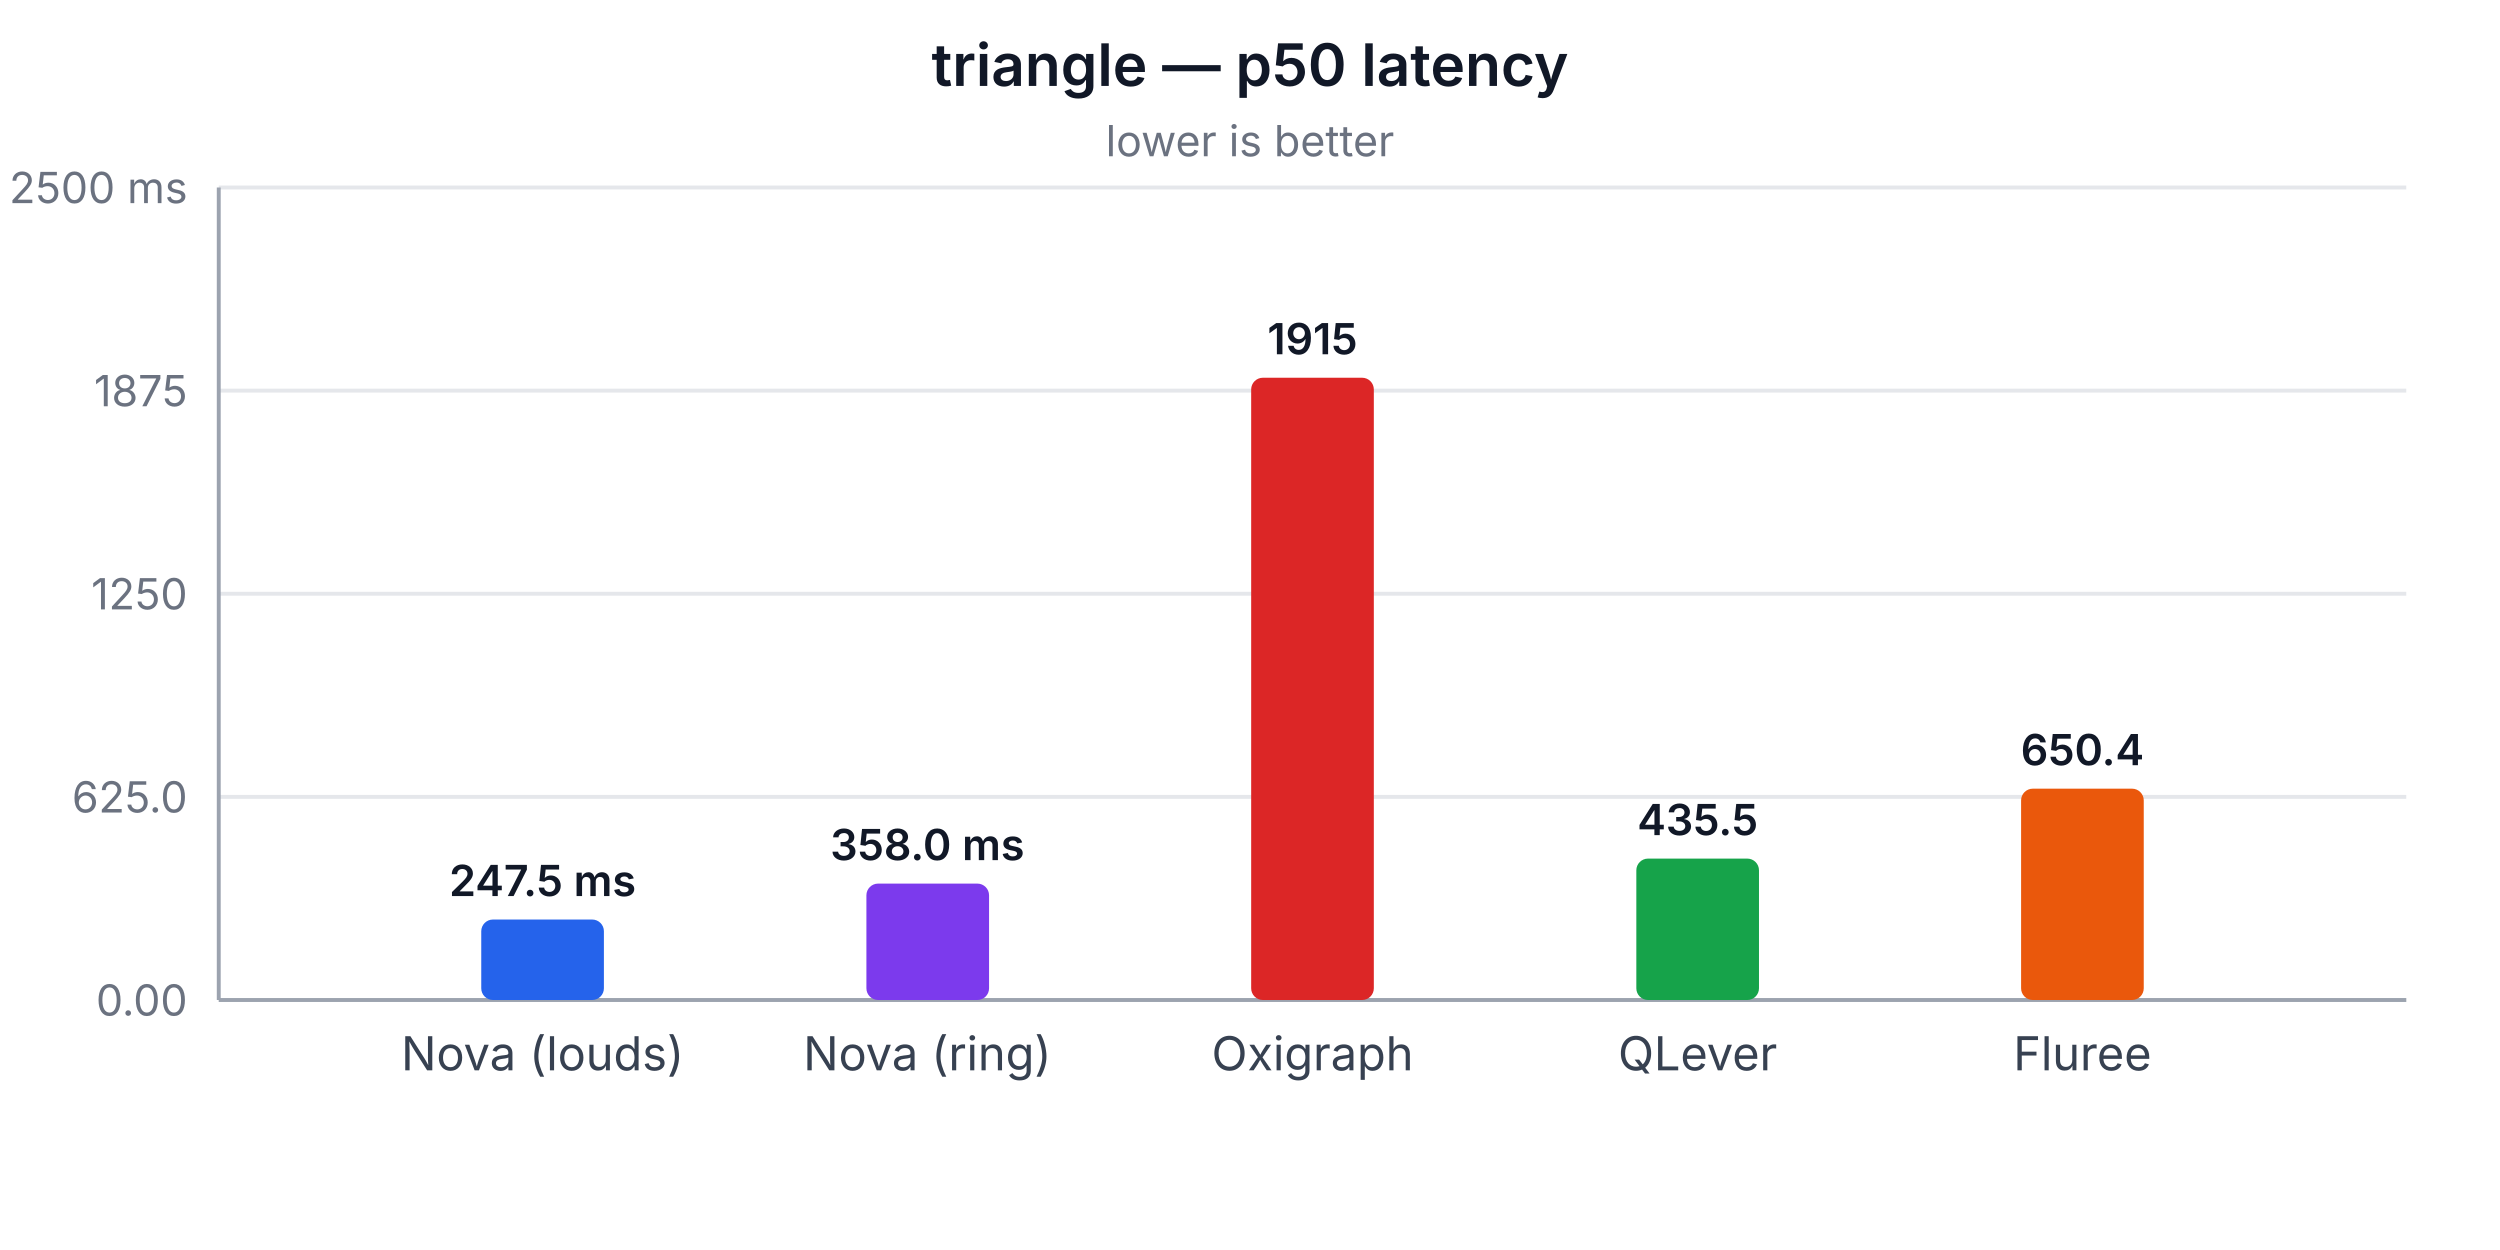
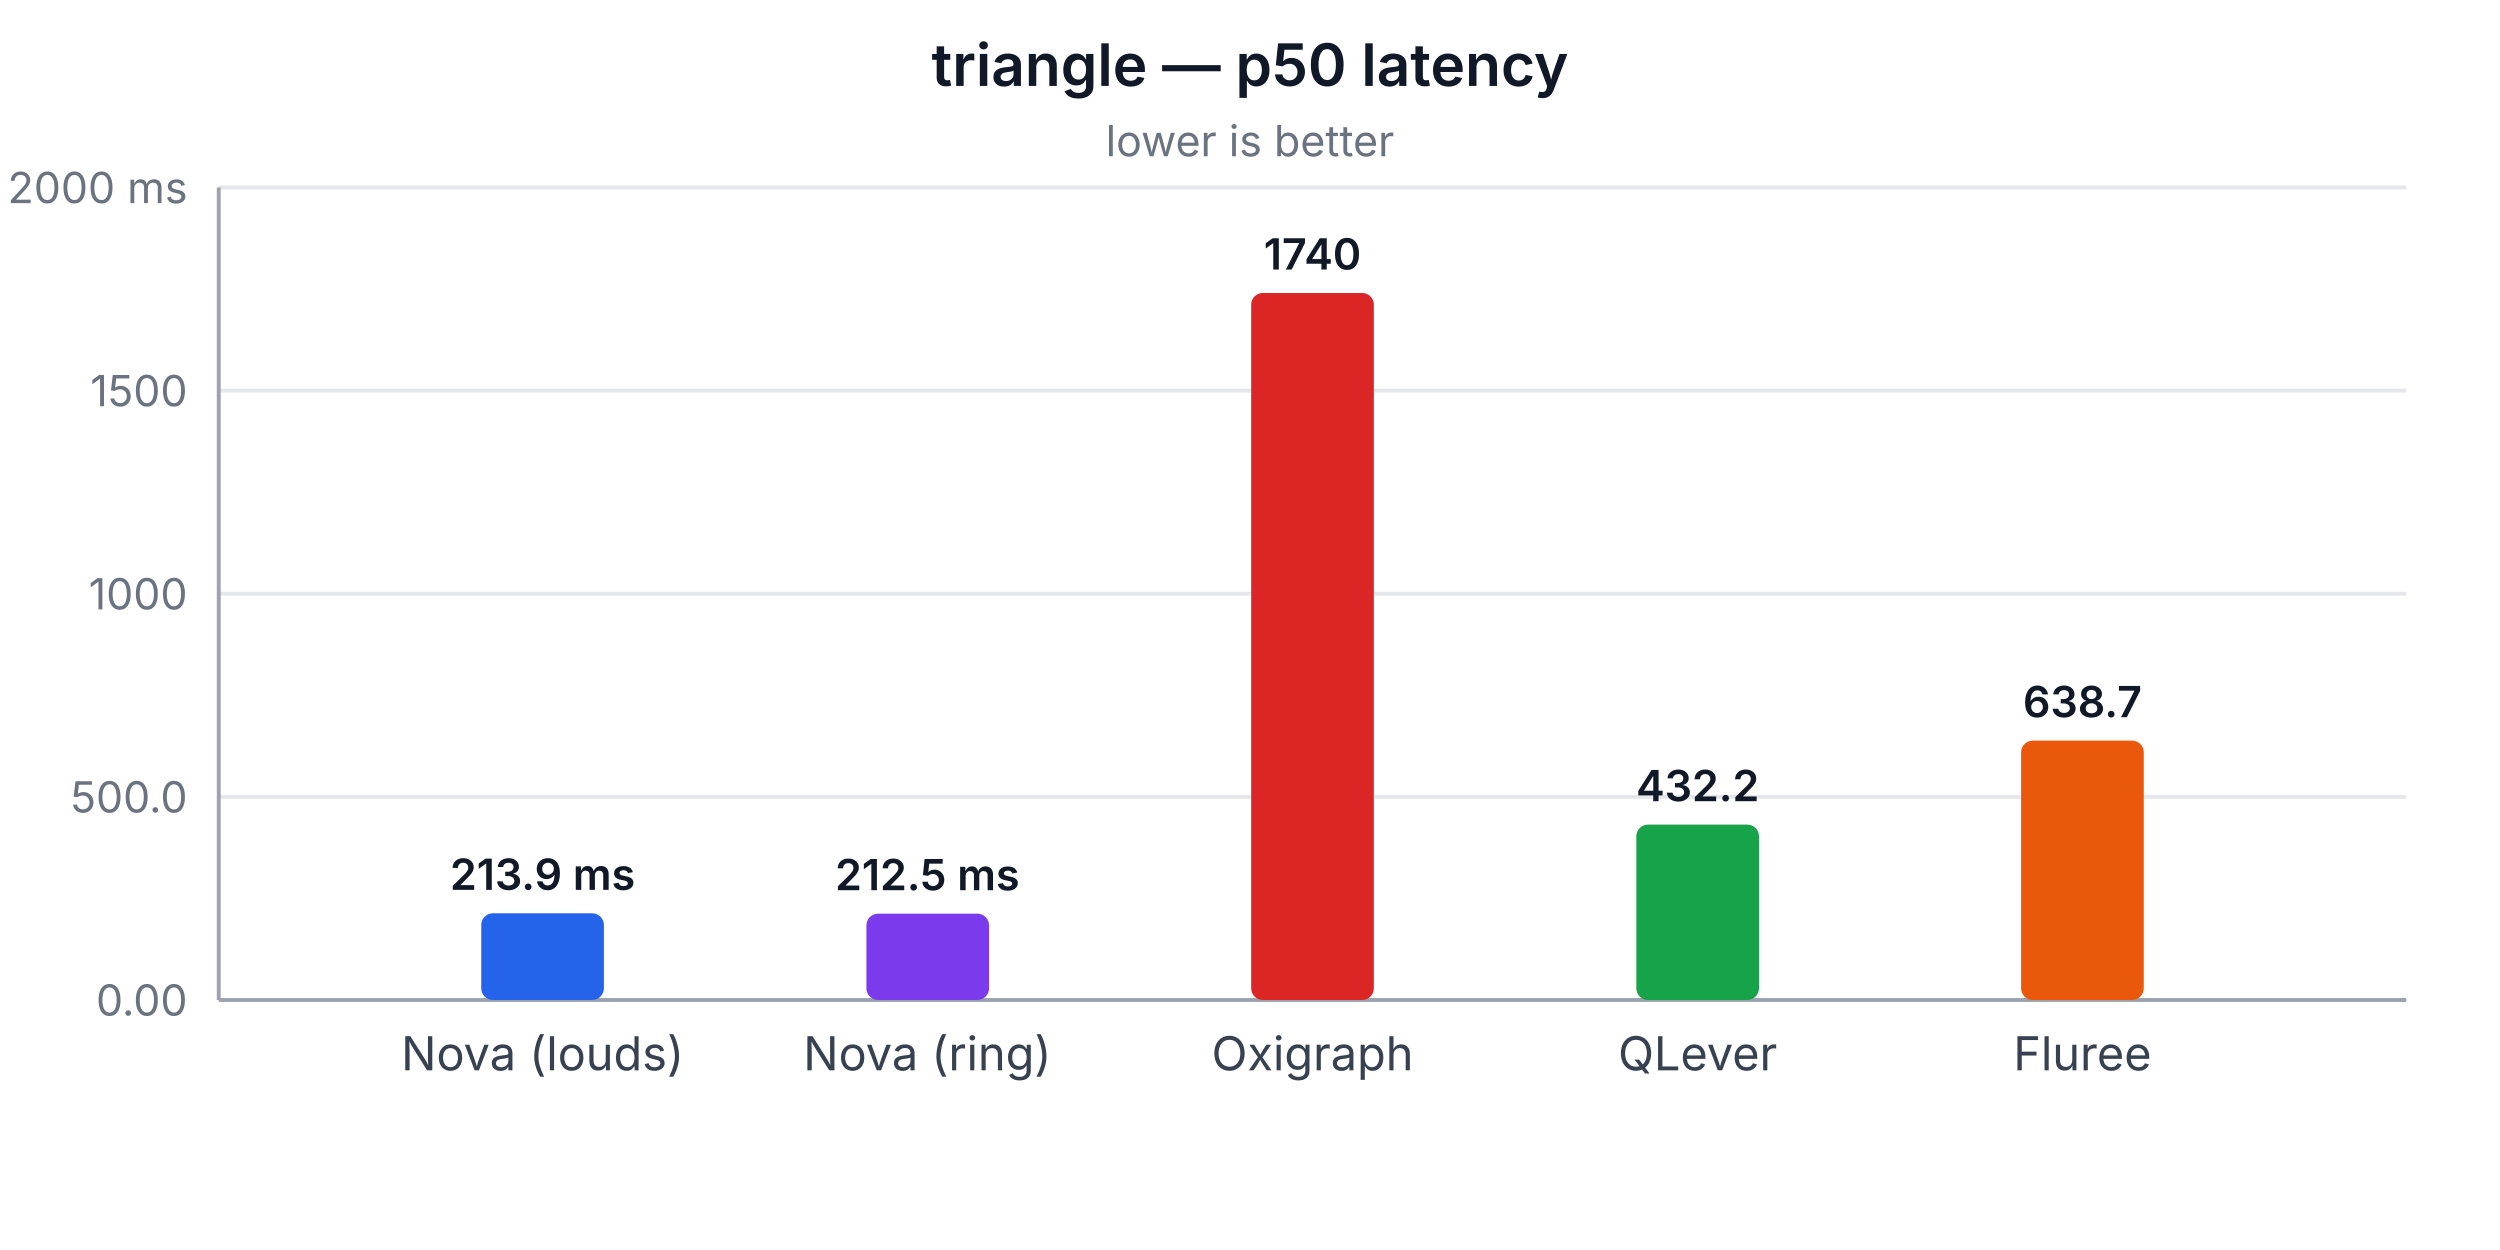
<svg xmlns="http://www.w3.org/2000/svg" width="640" height="320" viewBox="0 0 640 320" role="img" aria-label="triangle — p50 latency">
  <style>
  .title { fill: #111827; }
  .muted { fill: #6b7280; }
  .label { fill: #374151; }
  .grid  { stroke: #e5e7eb; stroke-width: 1; }
  .axis  { stroke: #9ca3af; stroke-width: 1; }
  @media (prefers-color-scheme: dark) {
    .title { fill: #f3f4f6; }
    .muted { fill: #9ca3af; }
    .label { fill: #d1d5db; }
    .grid  { stroke: #374151; }
    .axis  { stroke: #6b7280; }
  }
</style>
  <text class="title" x="320.0" y="22" text-anchor="middle" font-family="system-ui, -apple-system, sans-serif" font-size="15" font-weight="600">triangle — p50 latency</text>
  <text class="muted" x="320.0" y="40" text-anchor="middle" font-family="system-ui, -apple-system, sans-serif" font-size="11">lower is better</text>
  <line class="grid" x1="56" y1="256.0" x2="616" y2="256.0" />
  <text class="muted" x="48" y="260.0" text-anchor="end" font-family="system-ui, -apple-system, sans-serif" font-size="11">0.00</text>
  <line class="grid" x1="56" y1="204.0" x2="616" y2="204.0" />
-   <text class="muted" x="48" y="208.0" text-anchor="end" font-family="system-ui, -apple-system, sans-serif" font-size="11">625.0</text>
+   <text class="muted" x="48" y="208.0" text-anchor="end" font-family="system-ui, -apple-system, sans-serif" font-size="11">500.0</text>
  <line class="grid" x1="56" y1="152.0" x2="616" y2="152.0" />
-   <text class="muted" x="48" y="156.0" text-anchor="end" font-family="system-ui, -apple-system, sans-serif" font-size="11">1250</text>
+   <text class="muted" x="48" y="156.0" text-anchor="end" font-family="system-ui, -apple-system, sans-serif" font-size="11">1000</text>
  <line class="grid" x1="56" y1="100.0" x2="616" y2="100.0" />
-   <text class="muted" x="48" y="104.0" text-anchor="end" font-family="system-ui, -apple-system, sans-serif" font-size="11">1875</text>
+   <text class="muted" x="48" y="104.0" text-anchor="end" font-family="system-ui, -apple-system, sans-serif" font-size="11">1500</text>
  <line class="grid" x1="56" y1="48.0" x2="616" y2="48.0" />
-   <text class="muted" x="48" y="52.0" text-anchor="end" font-family="system-ui, -apple-system, sans-serif" font-size="11">2500 ms</text>
+   <text class="muted" x="48" y="52.0" text-anchor="end" font-family="system-ui, -apple-system, sans-serif" font-size="11">2000 ms</text>
  <line class="axis" x1="56" y1="48" x2="56" y2="256" />
  <line class="axis" x1="56" y1="256" x2="616" y2="256" />
-   <rect x="123.2" y="235.4" width="31.4" height="20.6" fill="#2563eb" rx="3" />
-   <text class="title" x="138.9" y="229.4" text-anchor="middle" font-family="system-ui, -apple-system, sans-serif" font-size="11" font-weight="600">247.5 ms</text>
+   <rect x="123.2" y="233.8" width="31.4" height="22.2" fill="#2563eb" rx="3" />
+   <text class="title" x="138.9" y="227.8" text-anchor="middle" font-family="system-ui, -apple-system, sans-serif" font-size="11" font-weight="600">213.9 ms</text>
  <text class="label" x="138.9" y="274" text-anchor="middle" font-family="system-ui, -apple-system, sans-serif" font-size="12">Nova (louds)</text>
-   <rect x="221.8" y="226.2" width="31.4" height="29.8" fill="#7c3aed" rx="3" />
-   <text class="title" x="237.4" y="220.2" text-anchor="middle" font-family="system-ui, -apple-system, sans-serif" font-size="11" font-weight="600">358.0 ms</text>
+   <rect x="221.8" y="233.9" width="31.4" height="22.1" fill="#7c3aed" rx="3" />
+   <text class="title" x="237.4" y="227.9" text-anchor="middle" font-family="system-ui, -apple-system, sans-serif" font-size="11" font-weight="600">212.5 ms</text>
  <text class="label" x="237.4" y="274" text-anchor="middle" font-family="system-ui, -apple-system, sans-serif" font-size="12">Nova (ring)</text>
-   <rect x="320.3" y="96.7" width="31.4" height="159.3" fill="#dc2626" rx="3" />
-   <text class="title" x="336.0" y="90.7" text-anchor="middle" font-family="system-ui, -apple-system, sans-serif" font-size="11" font-weight="600">1915</text>
+   <rect x="320.3" y="75.0" width="31.4" height="181.0" fill="#dc2626" rx="3" />
+   <text class="title" x="336.0" y="69.0" text-anchor="middle" font-family="system-ui, -apple-system, sans-serif" font-size="11" font-weight="600">1740</text>
  <text class="label" x="336.0" y="274" text-anchor="middle" font-family="system-ui, -apple-system, sans-serif" font-size="12">Oxigraph</text>
-   <rect x="418.9" y="219.8" width="31.4" height="36.2" fill="#16a34a" rx="3" />
-   <text class="title" x="434.6" y="213.8" text-anchor="middle" font-family="system-ui, -apple-system, sans-serif" font-size="11" font-weight="600">435.5</text>
+   <rect x="418.9" y="211.1" width="31.4" height="44.9" fill="#16a34a" rx="3" />
+   <text class="title" x="434.6" y="205.1" text-anchor="middle" font-family="system-ui, -apple-system, sans-serif" font-size="11" font-weight="600">432.2</text>
  <text class="label" x="434.6" y="274" text-anchor="middle" font-family="system-ui, -apple-system, sans-serif" font-size="12">QLever</text>
-   <rect x="517.4" y="201.9" width="31.4" height="54.1" fill="#ea580c" rx="3" />
-   <text class="title" x="533.1" y="195.9" text-anchor="middle" font-family="system-ui, -apple-system, sans-serif" font-size="11" font-weight="600">650.4</text>
+   <rect x="517.4" y="189.6" width="31.4" height="66.4" fill="#ea580c" rx="3" />
+   <text class="title" x="533.1" y="183.6" text-anchor="middle" font-family="system-ui, -apple-system, sans-serif" font-size="11" font-weight="600">638.7</text>
  <text class="label" x="533.1" y="274" text-anchor="middle" font-family="system-ui, -apple-system, sans-serif" font-size="12">Fluree</text>
</svg>
